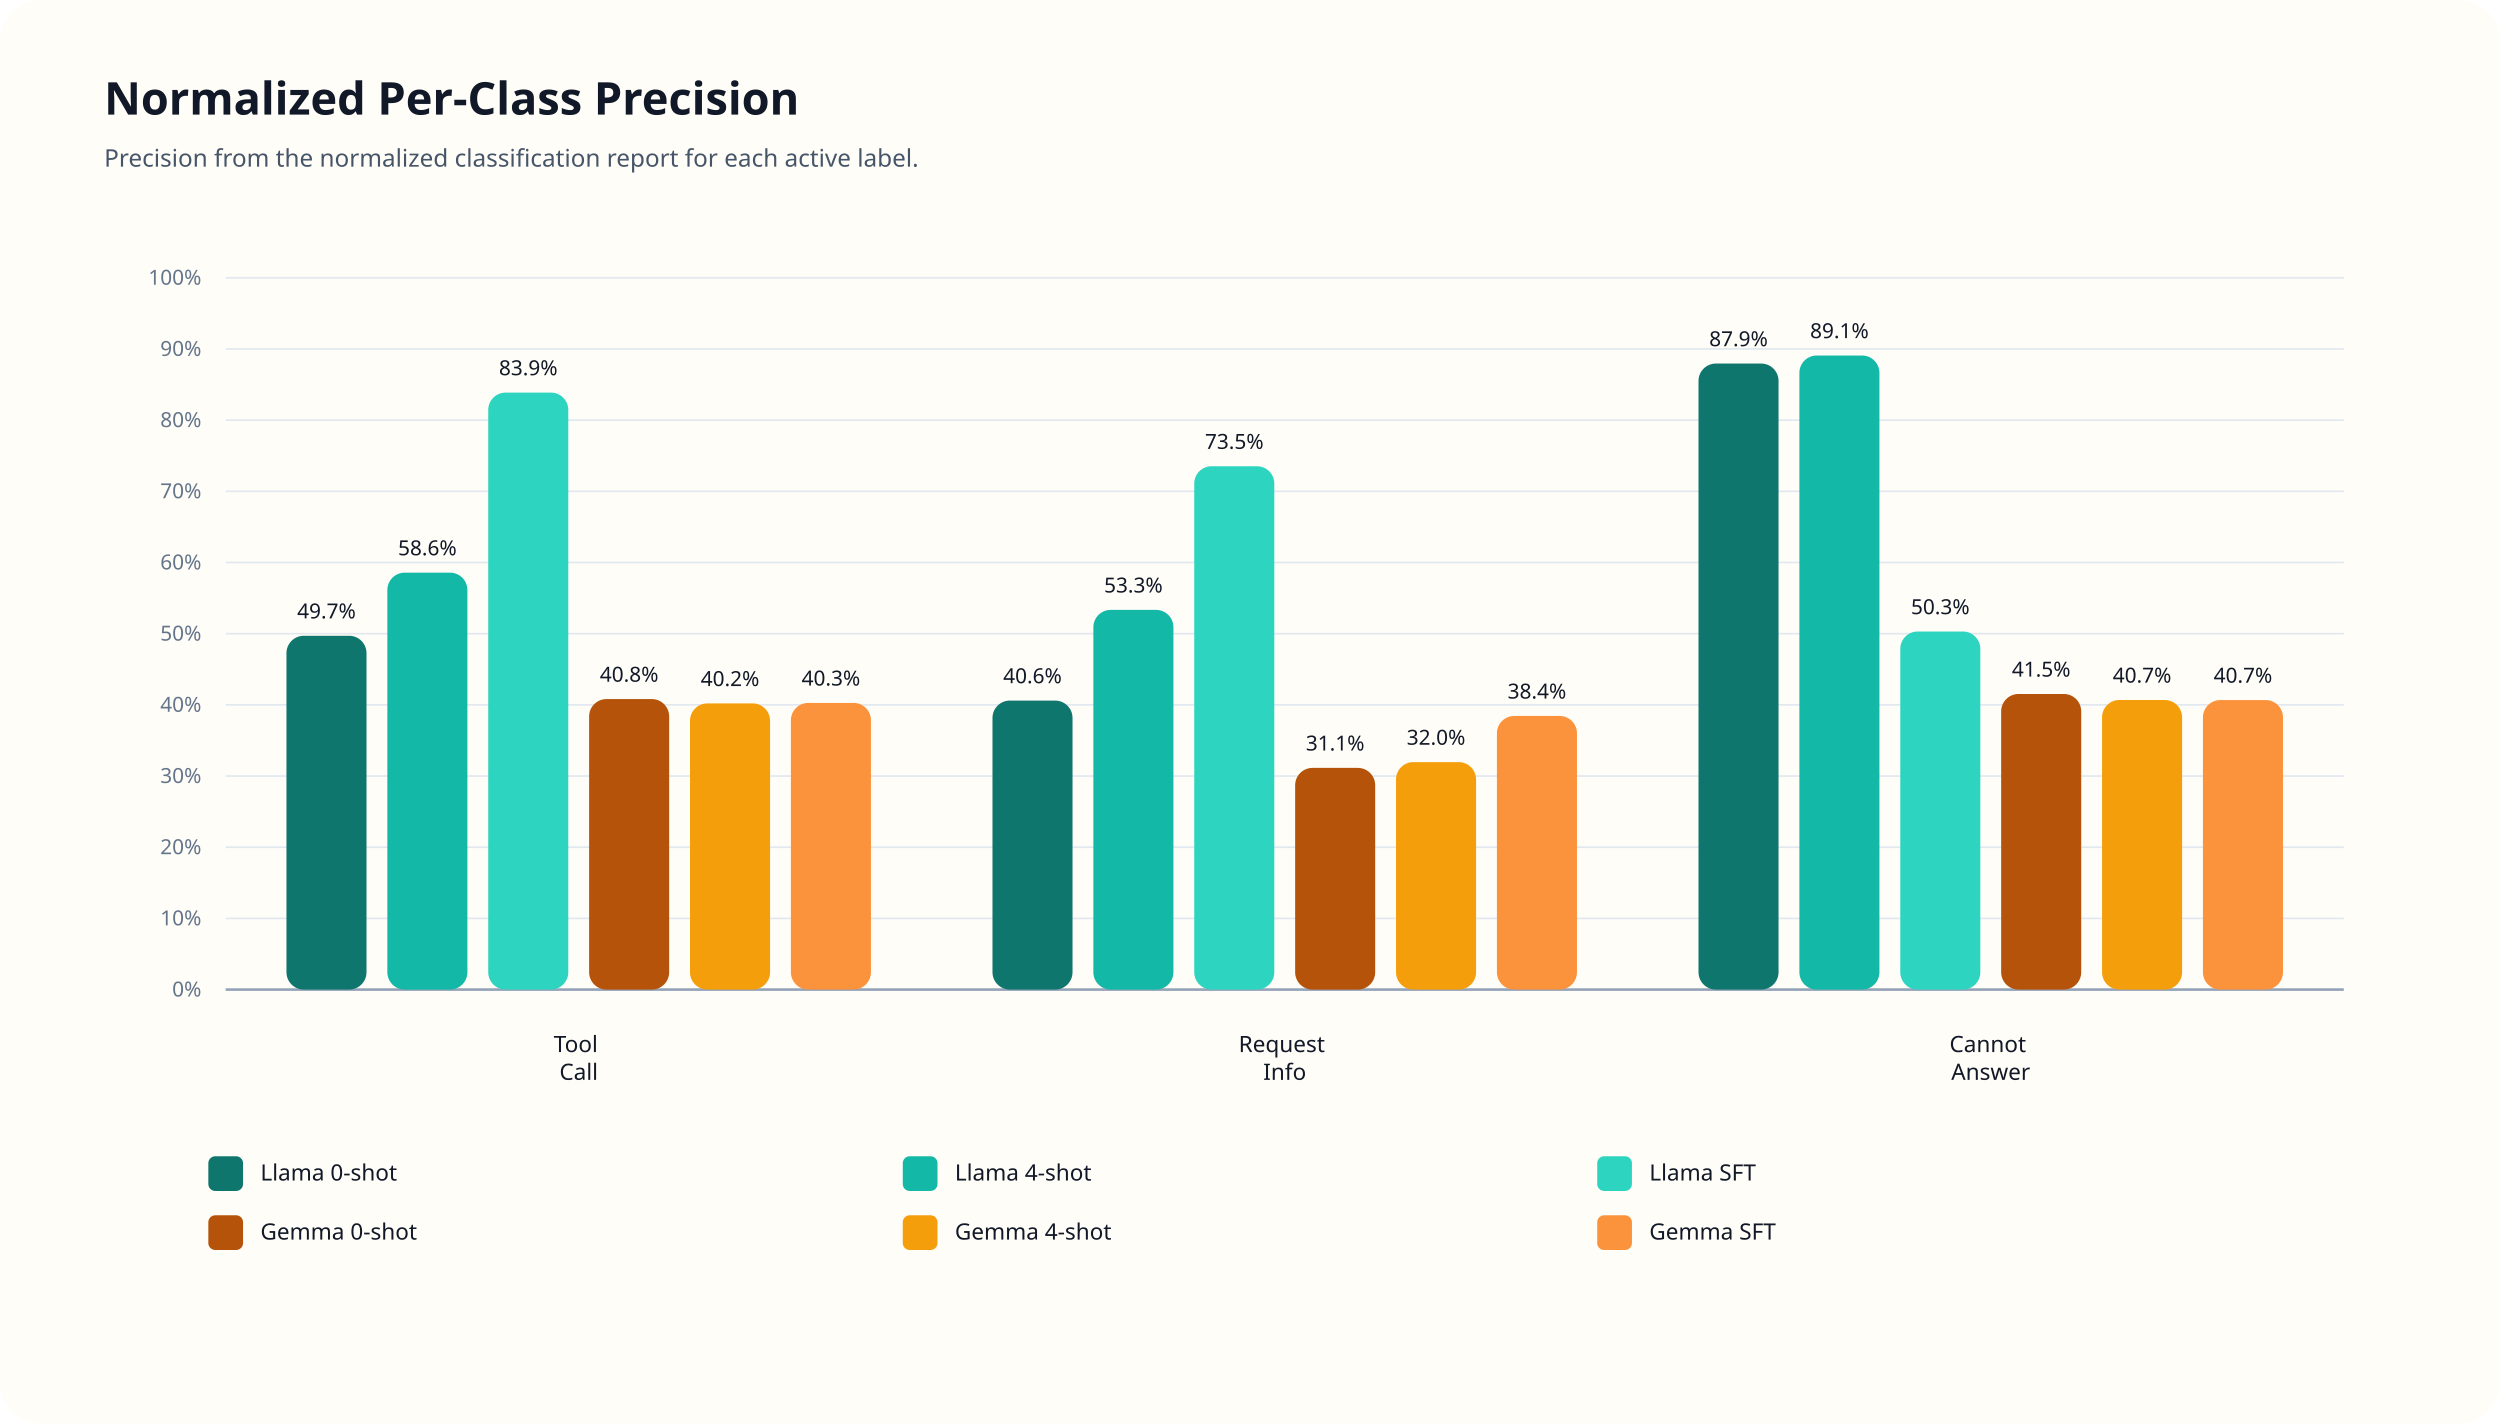
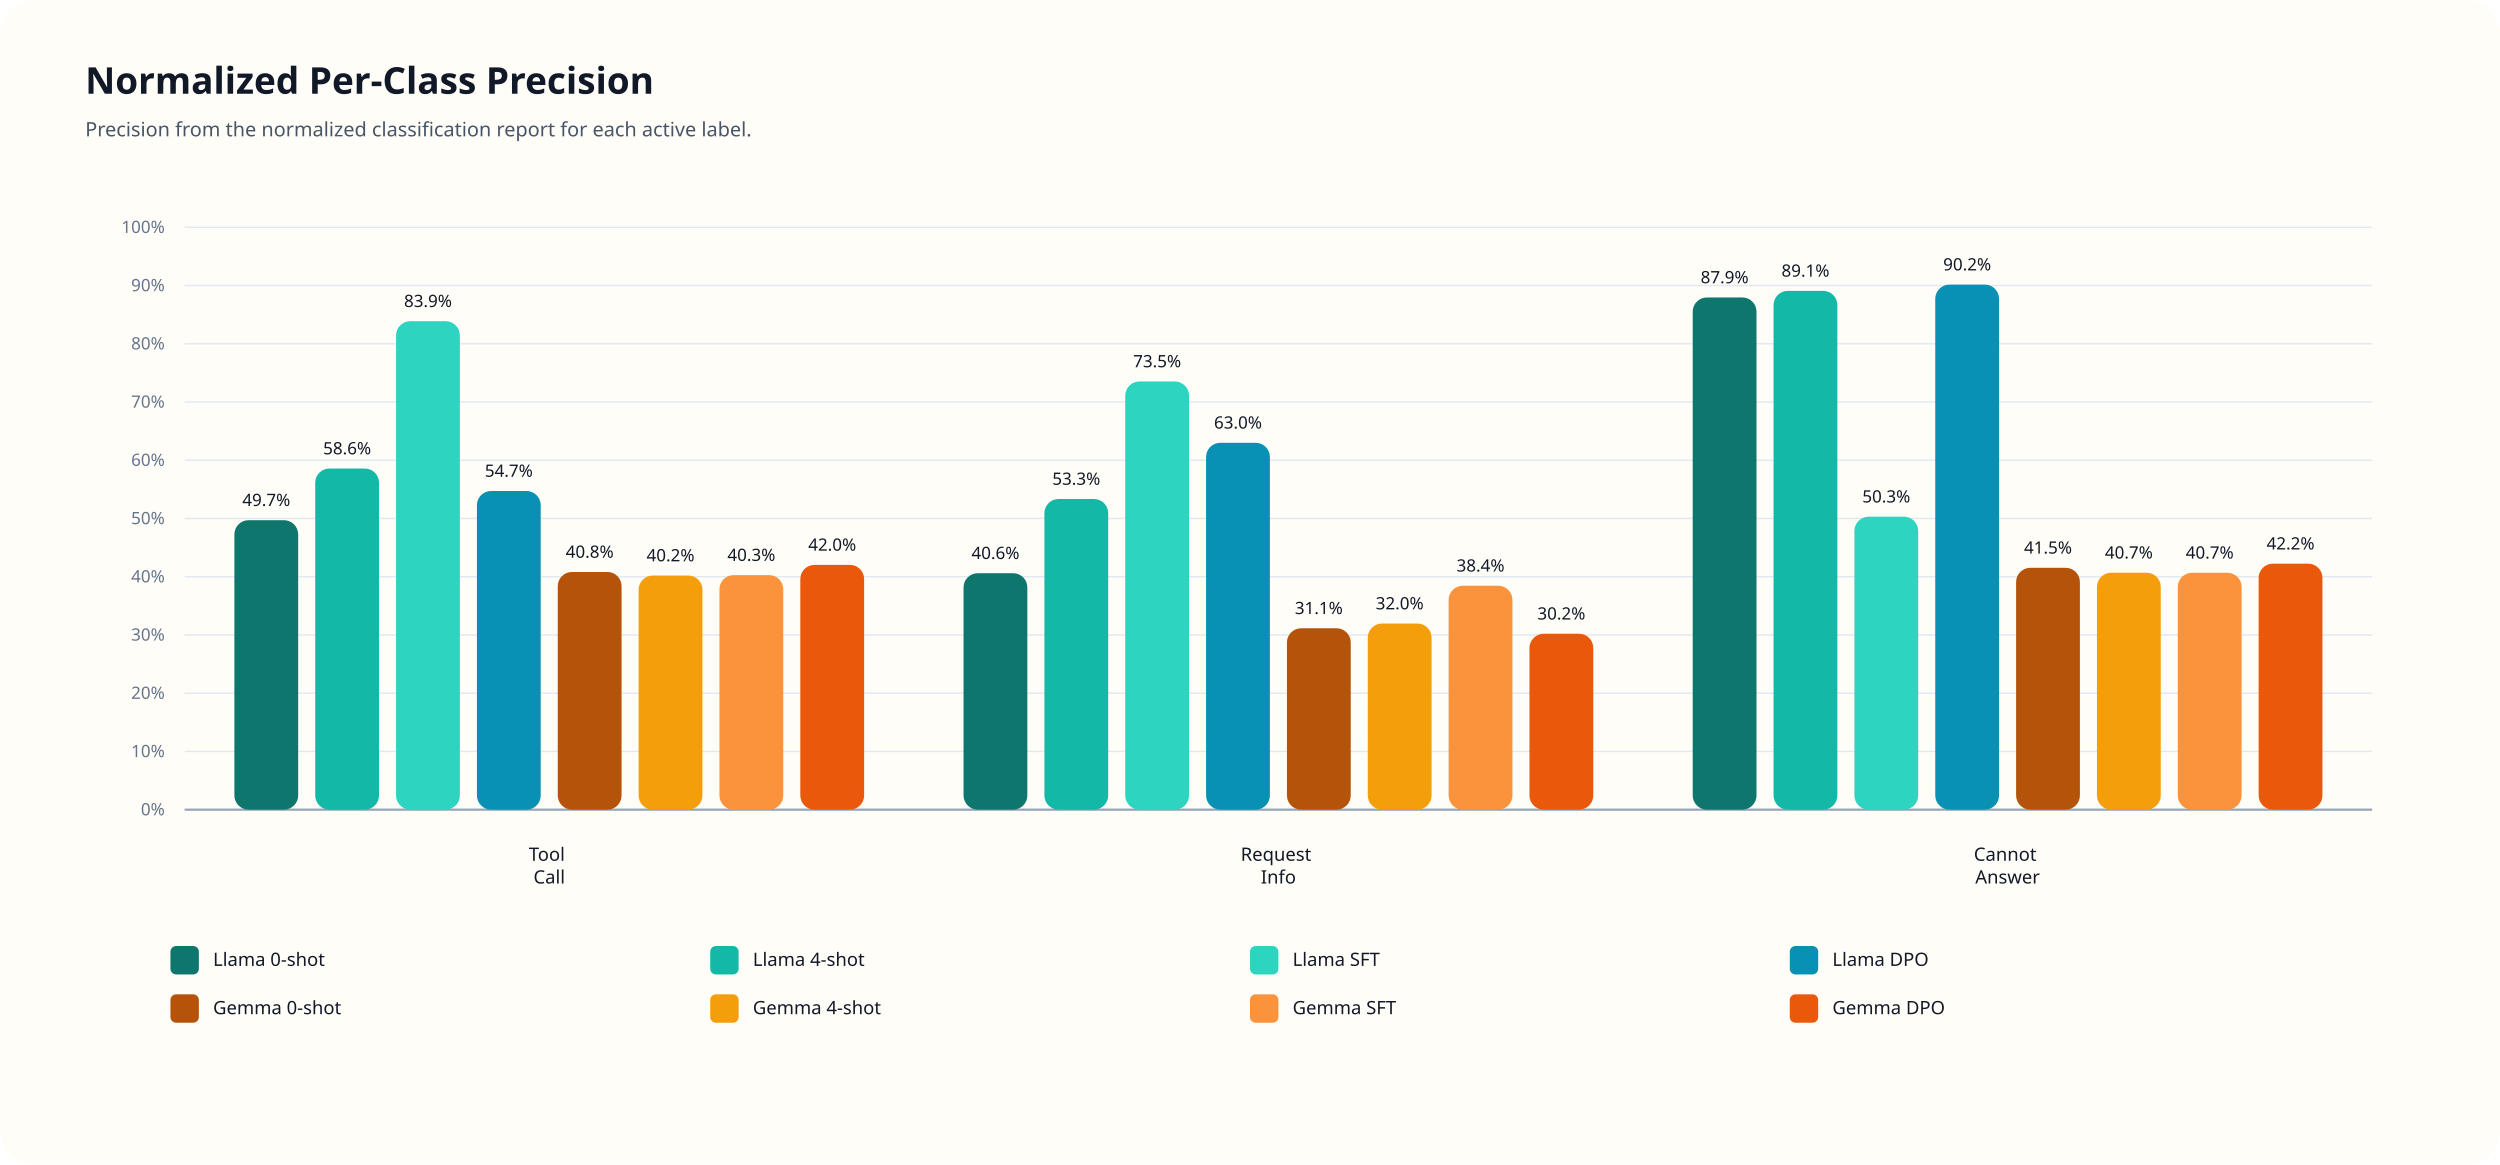
- <svg xmlns="http://www.w3.org/2000/svg" width="1440" height="820" viewBox="0 0 1440 820" fill="none">
-   <rect width="1440" height="820" fill="#fffdf7" rx="24" />
+ <svg xmlns="http://www.w3.org/2000/svg" width="1760" height="820" viewBox="0 0 1760 820" fill="none">
+   <rect width="1760" height="820" fill="#fffdf7" rx="24" />
  <style>text { font-family: 'Avenir Next', 'Segoe UI', sans-serif; fill: #111827; }.title { font-size: 26px; font-weight: 700; }.subtitle { font-size: 14px; fill: #475569; }.label { font-size: 13px; }.small { font-size: 12px; }.legend { font-size: 13px; }.muted { fill: #64748b; }.grid { stroke: #e2e8f0; stroke-width: 1; }.axis { stroke: #94a3b8; stroke-width: 1.5; }</style>
  <text x="60" y="66" text-anchor="start" class="title">Normalized Per-Class Precision</text>
  <text x="60" y="96" text-anchor="start" class="subtitle">Precision from the normalized classification report for each active label.</text>
-   <line x1="130" y1="570.0" x2="1350" y2="570.0" class="grid" />
+   <line x1="130" y1="570.0" x2="1670" y2="570.0" class="grid" />
  <text x="116" y="574.0" text-anchor="end" class="small muted">0%</text>
-   <line x1="130" y1="529.0" x2="1350" y2="529.0" class="grid" />
+   <line x1="130" y1="529.0" x2="1670" y2="529.0" class="grid" />
  <text x="116" y="533.0" text-anchor="end" class="small muted">10%</text>
-   <line x1="130" y1="488.0" x2="1350" y2="488.0" class="grid" />
+   <line x1="130" y1="488.0" x2="1670" y2="488.0" class="grid" />
  <text x="116" y="492.0" text-anchor="end" class="small muted">20%</text>
-   <line x1="130" y1="447.0" x2="1350" y2="447.0" class="grid" />
+   <line x1="130" y1="447.0" x2="1670" y2="447.0" class="grid" />
  <text x="116" y="451.0" text-anchor="end" class="small muted">30%</text>
-   <line x1="130" y1="406.0" x2="1350" y2="406.0" class="grid" />
+   <line x1="130" y1="406.0" x2="1670" y2="406.0" class="grid" />
  <text x="116" y="410.0" text-anchor="end" class="small muted">40%</text>
-   <line x1="130" y1="365.0" x2="1350" y2="365.0" class="grid" />
+   <line x1="130" y1="365.0" x2="1670" y2="365.0" class="grid" />
  <text x="116" y="369.0" text-anchor="end" class="small muted">50%</text>
-   <line x1="130" y1="324.0" x2="1350" y2="324.0" class="grid" />
+   <line x1="130" y1="324.0" x2="1670" y2="324.0" class="grid" />
  <text x="116" y="328.0" text-anchor="end" class="small muted">60%</text>
-   <line x1="130" y1="283.0" x2="1350" y2="283.0" class="grid" />
+   <line x1="130" y1="283.0" x2="1670" y2="283.0" class="grid" />
  <text x="116" y="287.0" text-anchor="end" class="small muted">70%</text>
-   <line x1="130" y1="242.0" x2="1350" y2="242.0" class="grid" />
+   <line x1="130" y1="242.0" x2="1670" y2="242.0" class="grid" />
  <text x="116" y="246.0" text-anchor="end" class="small muted">80%</text>
-   <line x1="130" y1="201.0" x2="1350" y2="201.0" class="grid" />
+   <line x1="130" y1="201.0" x2="1670" y2="201.0" class="grid" />
  <text x="116" y="205.0" text-anchor="end" class="small muted">90%</text>
-   <line x1="130" y1="160.0" x2="1350" y2="160.0" class="grid" />
+   <line x1="130" y1="160.0" x2="1670" y2="160.0" class="grid" />
  <text x="116" y="164.0" text-anchor="end" class="small muted">100%</text>
-   <line x1="130" y1="570" x2="1350" y2="570" class="axis" />
-   <rect x="165.0" y="366.205" width="46.111" height="203.795" rx="10" fill="#0f766e" />
-   <text x="188.056" y="356.205" text-anchor="middle" class="small">49.7%</text>
-   <rect x="223.111" y="329.846" width="46.111" height="240.154" rx="10" fill="#14b8a6" />
-   <text x="246.167" y="319.846" text-anchor="middle" class="small">58.6%</text>
-   <rect x="281.222" y="226.129" width="46.111" height="343.871" rx="10" fill="#2dd4bf" />
-   <text x="304.278" y="216.129" text-anchor="middle" class="small">83.9%</text>
-   <rect x="339.333" y="402.667" width="46.111" height="167.333" rx="10" fill="#b45309" />
-   <text x="362.389" y="392.667" text-anchor="middle" class="small">40.8%</text>
-   <rect x="397.444" y="405.159" width="46.111" height="164.841" rx="10" fill="#f59e0b" />
-   <text x="420.5" y="395.159" text-anchor="middle" class="small">40.2%</text>
-   <rect x="455.556" y="404.876" width="46.111" height="165.124" rx="10" fill="#fb923c" />
-   <text x="478.611" y="394.876" text-anchor="middle" class="small">40.3%</text>
-   <text x="333.333" y="606" text-anchor="middle" class="label">
-     <tspan x="333.333" dy="0">Tool</tspan>
-     <tspan x="333.333" dy="16">Call</tspan>
+   <line x1="130" y1="570" x2="1670" y2="570" class="axis" />
+   <rect x="165.0" y="366.205" width="44.917" height="203.795" rx="10" fill="#0f766e" />
+   <text x="187.458" y="356.205" text-anchor="middle" class="small">49.7%</text>
+   <rect x="221.917" y="329.846" width="44.917" height="240.154" rx="10" fill="#14b8a6" />
+   <text x="244.375" y="319.846" text-anchor="middle" class="small">58.6%</text>
+   <rect x="278.833" y="226.129" width="44.917" height="343.871" rx="10" fill="#2dd4bf" />
+   <text x="301.292" y="216.129" text-anchor="middle" class="small">83.9%</text>
+   <rect x="335.75" y="345.65" width="44.917" height="224.35" rx="10" fill="#0891b2" />
+   <text x="358.208" y="335.65" text-anchor="middle" class="small">54.7%</text>
+   <rect x="392.667" y="402.667" width="44.917" height="167.333" rx="10" fill="#b45309" />
+   <text x="415.125" y="392.667" text-anchor="middle" class="small">40.8%</text>
+   <rect x="449.583" y="405.159" width="44.917" height="164.841" rx="10" fill="#f59e0b" />
+   <text x="472.042" y="395.159" text-anchor="middle" class="small">40.2%</text>
+   <rect x="506.5" y="404.876" width="44.917" height="165.124" rx="10" fill="#fb923c" />
+   <text x="528.958" y="394.876" text-anchor="middle" class="small">40.3%</text>
+   <rect x="563.417" y="397.671" width="44.917" height="172.329" rx="10" fill="#ea580c" />
+   <text x="585.875" y="387.671" text-anchor="middle" class="small">42.0%</text>
+   <text x="386.667" y="606" text-anchor="middle" class="label">
+     <tspan x="386.667" dy="0">Tool</tspan>
+     <tspan x="386.667" dy="16">Call</tspan>
  </text>
-   <rect x="571.667" y="403.534" width="46.111" height="166.466" rx="10" fill="#0f766e" />
-   <text x="594.722" y="393.534" text-anchor="middle" class="small">40.6%</text>
-   <rect x="629.778" y="351.288" width="46.111" height="218.712" rx="10" fill="#14b8a6" />
-   <text x="652.833" y="341.288" text-anchor="middle" class="small">53.3%</text>
-   <rect x="687.889" y="268.551" width="46.111" height="301.449" rx="10" fill="#2dd4bf" />
-   <text x="710.944" y="258.551" text-anchor="middle" class="small">73.5%</text>
-   <rect x="746" y="442.304" width="46.111" height="127.696" rx="10" fill="#b45309" />
-   <text x="769.056" y="432.304" text-anchor="middle" class="small">31.1%</text>
-   <rect x="804.111" y="438.974" width="46.111" height="131.026" rx="10" fill="#f59e0b" />
-   <text x="827.167" y="428.974" text-anchor="middle" class="small">32.0%</text>
-   <rect x="862.222" y="412.38" width="46.111" height="157.62" rx="10" fill="#fb923c" />
-   <text x="885.278" y="402.38" text-anchor="middle" class="small">38.4%</text>
-   <text x="740" y="606" text-anchor="middle" class="label">
-     <tspan x="740" dy="0">Request</tspan>
-     <tspan x="740" dy="16">Info</tspan>
+   <rect x="678.333" y="403.534" width="44.917" height="166.466" rx="10" fill="#0f766e" />
+   <text x="700.792" y="393.534" text-anchor="middle" class="small">40.6%</text>
+   <rect x="735.25" y="351.288" width="44.917" height="218.712" rx="10" fill="#14b8a6" />
+   <text x="757.708" y="341.288" text-anchor="middle" class="small">53.3%</text>
+   <rect x="792.167" y="268.551" width="44.917" height="301.449" rx="10" fill="#2dd4bf" />
+   <text x="814.625" y="258.551" text-anchor="middle" class="small">73.5%</text>
+   <rect x="849.083" y="311.723" width="44.917" height="258.277" rx="10" fill="#0891b2" />
+   <text x="871.542" y="301.723" text-anchor="middle" class="small">63.0%</text>
+   <rect x="906.0" y="442.304" width="44.917" height="127.696" rx="10" fill="#b45309" />
+   <text x="928.458" y="432.304" text-anchor="middle" class="small">31.1%</text>
+   <rect x="962.917" y="438.974" width="44.917" height="131.026" rx="10" fill="#f59e0b" />
+   <text x="985.375" y="428.974" text-anchor="middle" class="small">32.0%</text>
+   <rect x="1019.833" y="412.38" width="44.917" height="157.62" rx="10" fill="#fb923c" />
+   <text x="1042.292" y="402.38" text-anchor="middle" class="small">38.4%</text>
+   <rect x="1076.75" y="446.161" width="44.917" height="123.839" rx="10" fill="#ea580c" />
+   <text x="1099.208" y="436.161" text-anchor="middle" class="small">30.2%</text>
+   <text x="900.0" y="606" text-anchor="middle" class="label">
+     <tspan x="900.0" dy="0">Request</tspan>
+     <tspan x="900.0" dy="16">Info</tspan>
  </text>
-   <rect x="978.333" y="209.41" width="46.111" height="360.59" rx="10" fill="#0f766e" />
-   <text x="1001.389" y="199.41" text-anchor="middle" class="small">87.9%</text>
-   <rect x="1036.444" y="204.77" width="46.111" height="365.23" rx="10" fill="#14b8a6" />
-   <text x="1059.5" y="194.77" text-anchor="middle" class="small">89.1%</text>
-   <rect x="1094.556" y="363.756" width="46.111" height="206.244" rx="10" fill="#2dd4bf" />
-   <text x="1117.611" y="353.756" text-anchor="middle" class="small">50.3%</text>
-   <rect x="1152.667" y="399.736" width="46.111" height="170.264" rx="10" fill="#b45309" />
-   <text x="1175.722" y="389.736" text-anchor="middle" class="small">41.5%</text>
-   <rect x="1210.778" y="403.192" width="46.111" height="166.808" rx="10" fill="#f59e0b" />
-   <text x="1233.833" y="393.192" text-anchor="middle" class="small">40.7%</text>
-   <rect x="1268.889" y="403.235" width="46.111" height="166.765" rx="10" fill="#fb923c" />
-   <text x="1291.944" y="393.235" text-anchor="middle" class="small">40.7%</text>
-   <text x="1146.667" y="606" text-anchor="middle" class="label">
-     <tspan x="1146.667" dy="0">Cannot</tspan>
-     <tspan x="1146.667" dy="16">Answer</tspan>
+   <rect x="1191.667" y="209.41" width="44.917" height="360.59" rx="10" fill="#0f766e" />
+   <text x="1214.125" y="199.41" text-anchor="middle" class="small">87.9%</text>
+   <rect x="1248.583" y="204.77" width="44.917" height="365.23" rx="10" fill="#14b8a6" />
+   <text x="1271.042" y="194.77" text-anchor="middle" class="small">89.1%</text>
+   <rect x="1305.5" y="363.756" width="44.917" height="206.244" rx="10" fill="#2dd4bf" />
+   <text x="1327.958" y="353.756" text-anchor="middle" class="small">50.3%</text>
+   <rect x="1362.417" y="200.354" width="44.917" height="369.646" rx="10" fill="#0891b2" />
+   <text x="1384.875" y="190.354" text-anchor="middle" class="small">90.2%</text>
+   <rect x="1419.333" y="399.736" width="44.917" height="170.264" rx="10" fill="#b45309" />
+   <text x="1441.792" y="389.736" text-anchor="middle" class="small">41.5%</text>
+   <rect x="1476.25" y="403.192" width="44.917" height="166.808" rx="10" fill="#f59e0b" />
+   <text x="1498.708" y="393.192" text-anchor="middle" class="small">40.7%</text>
+   <rect x="1533.167" y="403.235" width="44.917" height="166.765" rx="10" fill="#fb923c" />
+   <text x="1555.625" y="393.235" text-anchor="middle" class="small">40.7%</text>
+   <rect x="1590.083" y="396.829" width="44.917" height="173.171" rx="10" fill="#ea580c" />
+   <text x="1612.542" y="386.829" text-anchor="middle" class="small">42.2%</text>
+   <text x="1413.333" y="606" text-anchor="middle" class="label">
+     <tspan x="1413.333" dy="0">Cannot</tspan>
+     <tspan x="1413.333" dy="16">Answer</tspan>
  </text>
  <rect x="120.0" y="666" width="20" height="20" rx="4" fill="#0f766e" />
  <text x="150.0" y="680" text-anchor="start" class="legend">Llama 0-shot</text>
-   <rect x="520.0" y="666" width="20" height="20" rx="4" fill="#14b8a6" />
-   <text x="550.0" y="680" text-anchor="start" class="legend">Llama 4-shot</text>
-   <rect x="920.0" y="666" width="20" height="20" rx="4" fill="#2dd4bf" />
-   <text x="950.0" y="680" text-anchor="start" class="legend">Llama SFT</text>
+   <rect x="500.0" y="666" width="20" height="20" rx="4" fill="#14b8a6" />
+   <text x="530.0" y="680" text-anchor="start" class="legend">Llama 4-shot</text>
+   <rect x="880.0" y="666" width="20" height="20" rx="4" fill="#2dd4bf" />
+   <text x="910.0" y="680" text-anchor="start" class="legend">Llama SFT</text>
+   <rect x="1260.0" y="666" width="20" height="20" rx="4" fill="#0891b2" />
+   <text x="1290.0" y="680" text-anchor="start" class="legend">Llama DPO</text>
  <rect x="120.0" y="700" width="20" height="20" rx="4" fill="#b45309" />
  <text x="150.0" y="714" text-anchor="start" class="legend">Gemma 0-shot</text>
-   <rect x="520.0" y="700" width="20" height="20" rx="4" fill="#f59e0b" />
-   <text x="550.0" y="714" text-anchor="start" class="legend">Gemma 4-shot</text>
-   <rect x="920.0" y="700" width="20" height="20" rx="4" fill="#fb923c" />
-   <text x="950.0" y="714" text-anchor="start" class="legend">Gemma SFT</text>
+   <rect x="500.0" y="700" width="20" height="20" rx="4" fill="#f59e0b" />
+   <text x="530.0" y="714" text-anchor="start" class="legend">Gemma 4-shot</text>
+   <rect x="880.0" y="700" width="20" height="20" rx="4" fill="#fb923c" />
+   <text x="910.0" y="714" text-anchor="start" class="legend">Gemma SFT</text>
+   <rect x="1260.0" y="700" width="20" height="20" rx="4" fill="#ea580c" />
+   <text x="1290.0" y="714" text-anchor="start" class="legend">Gemma DPO</text>
</svg>
